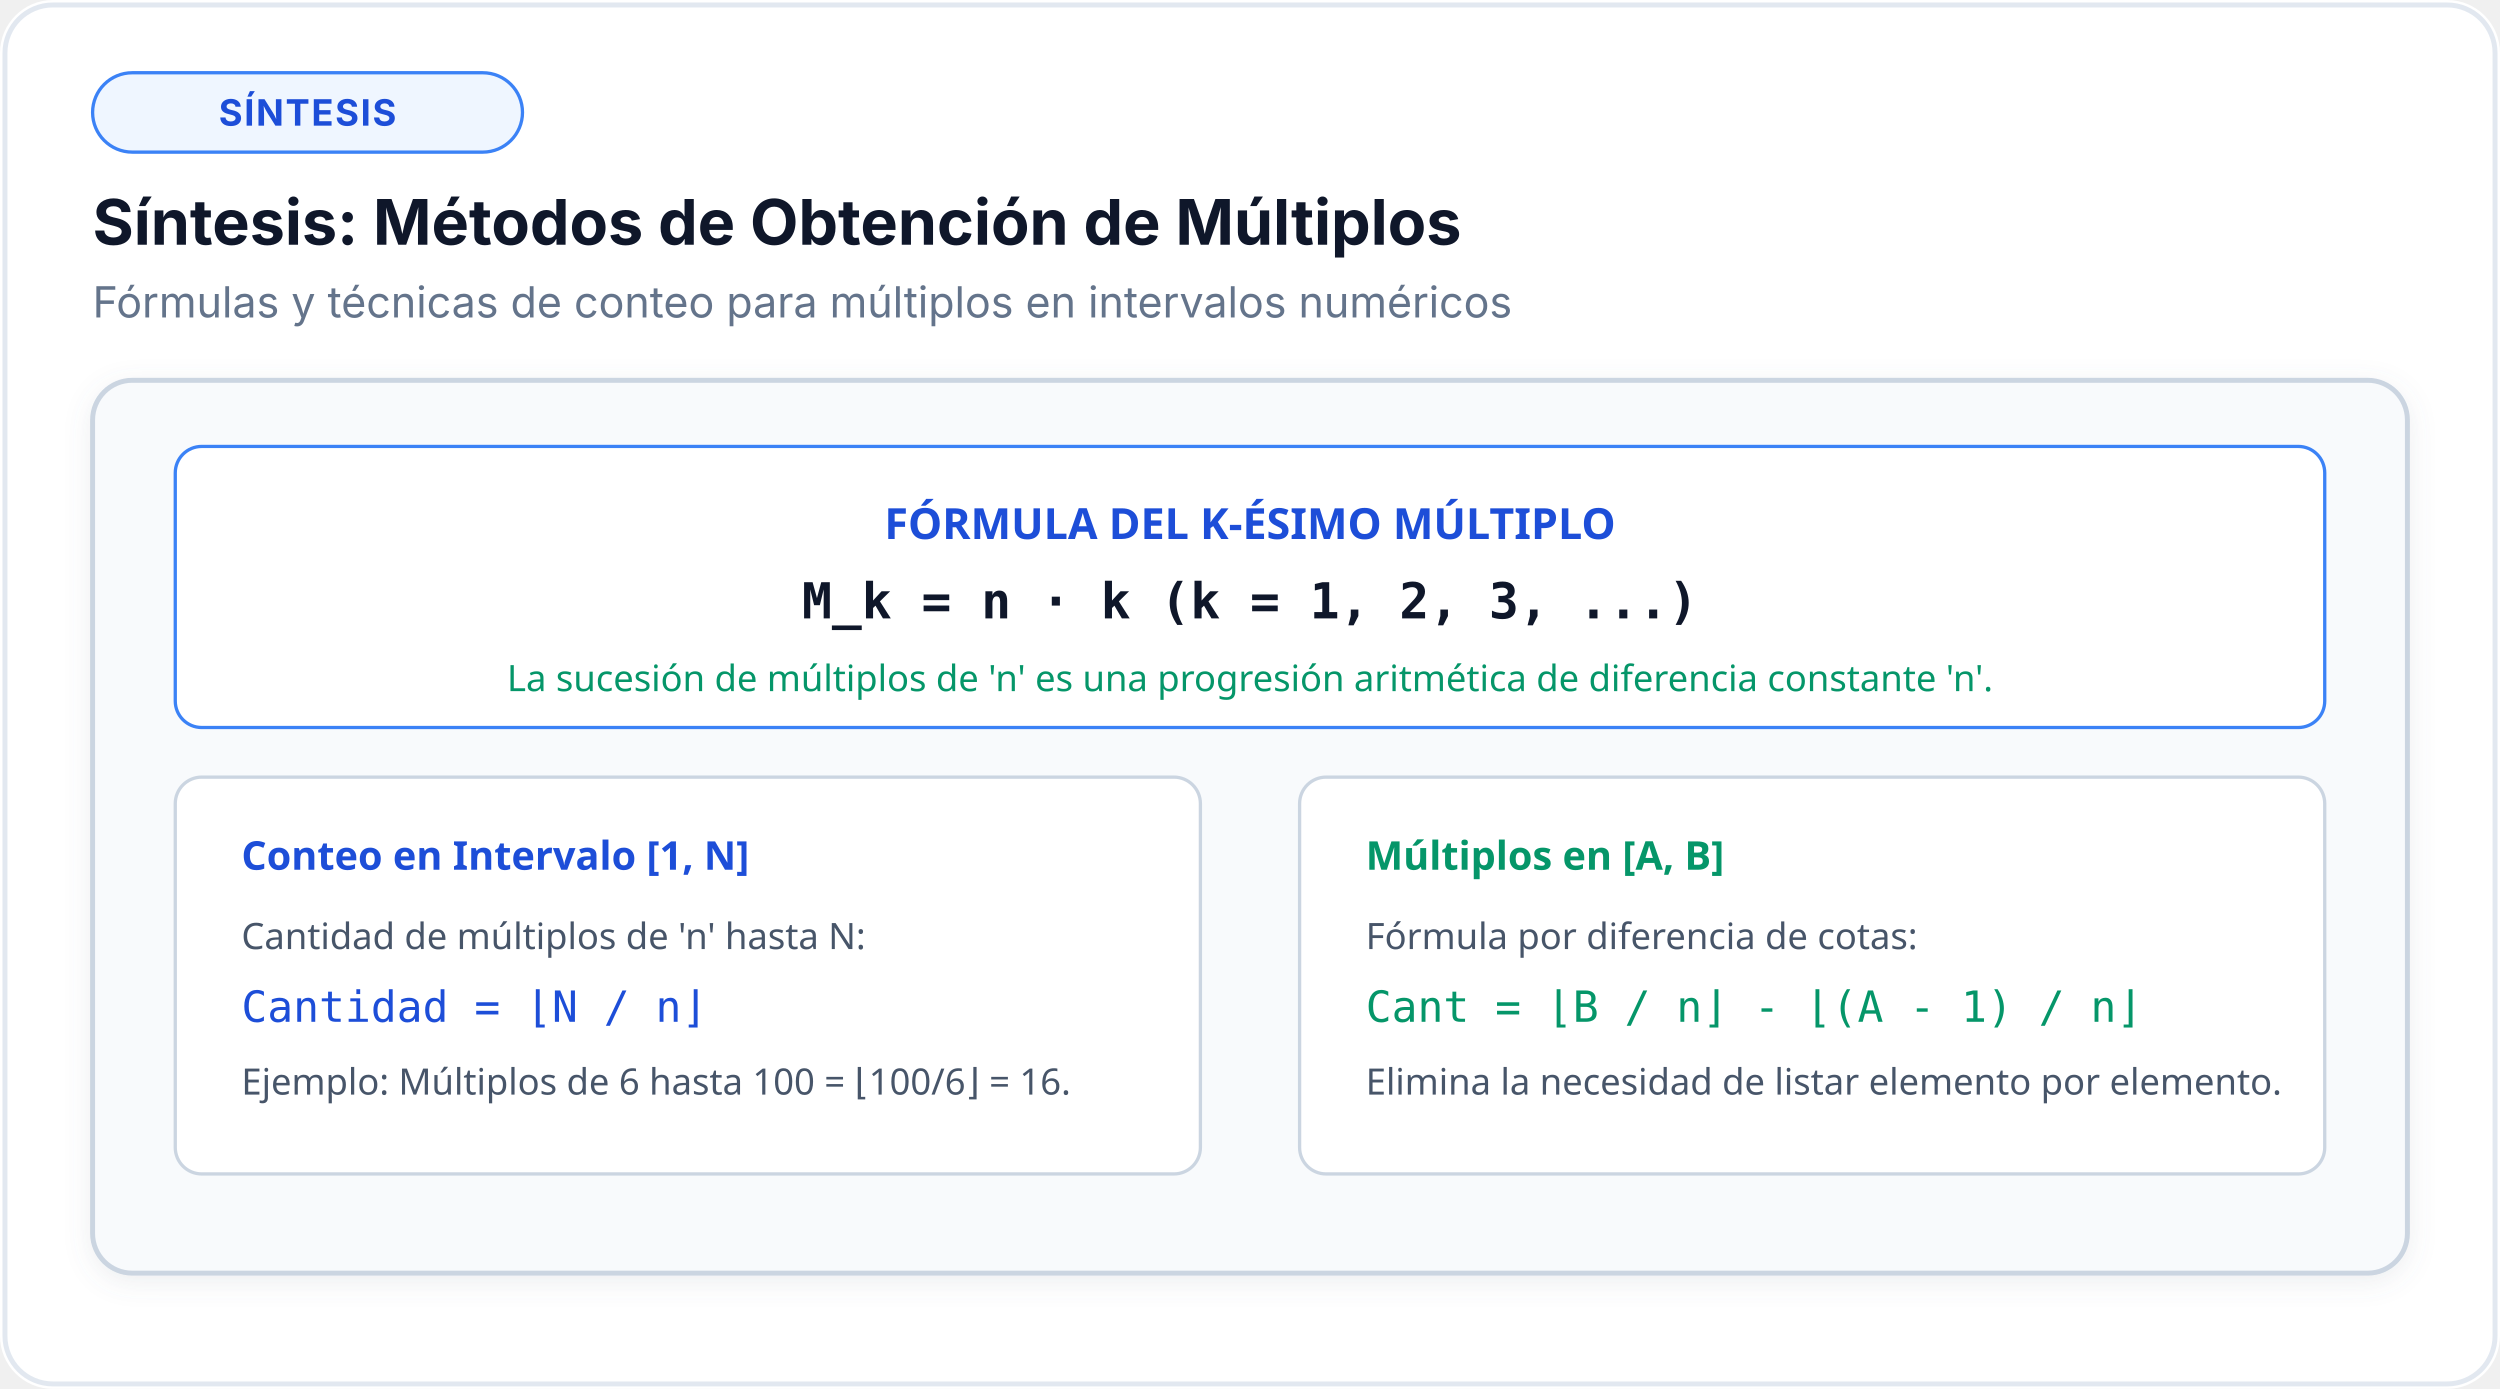
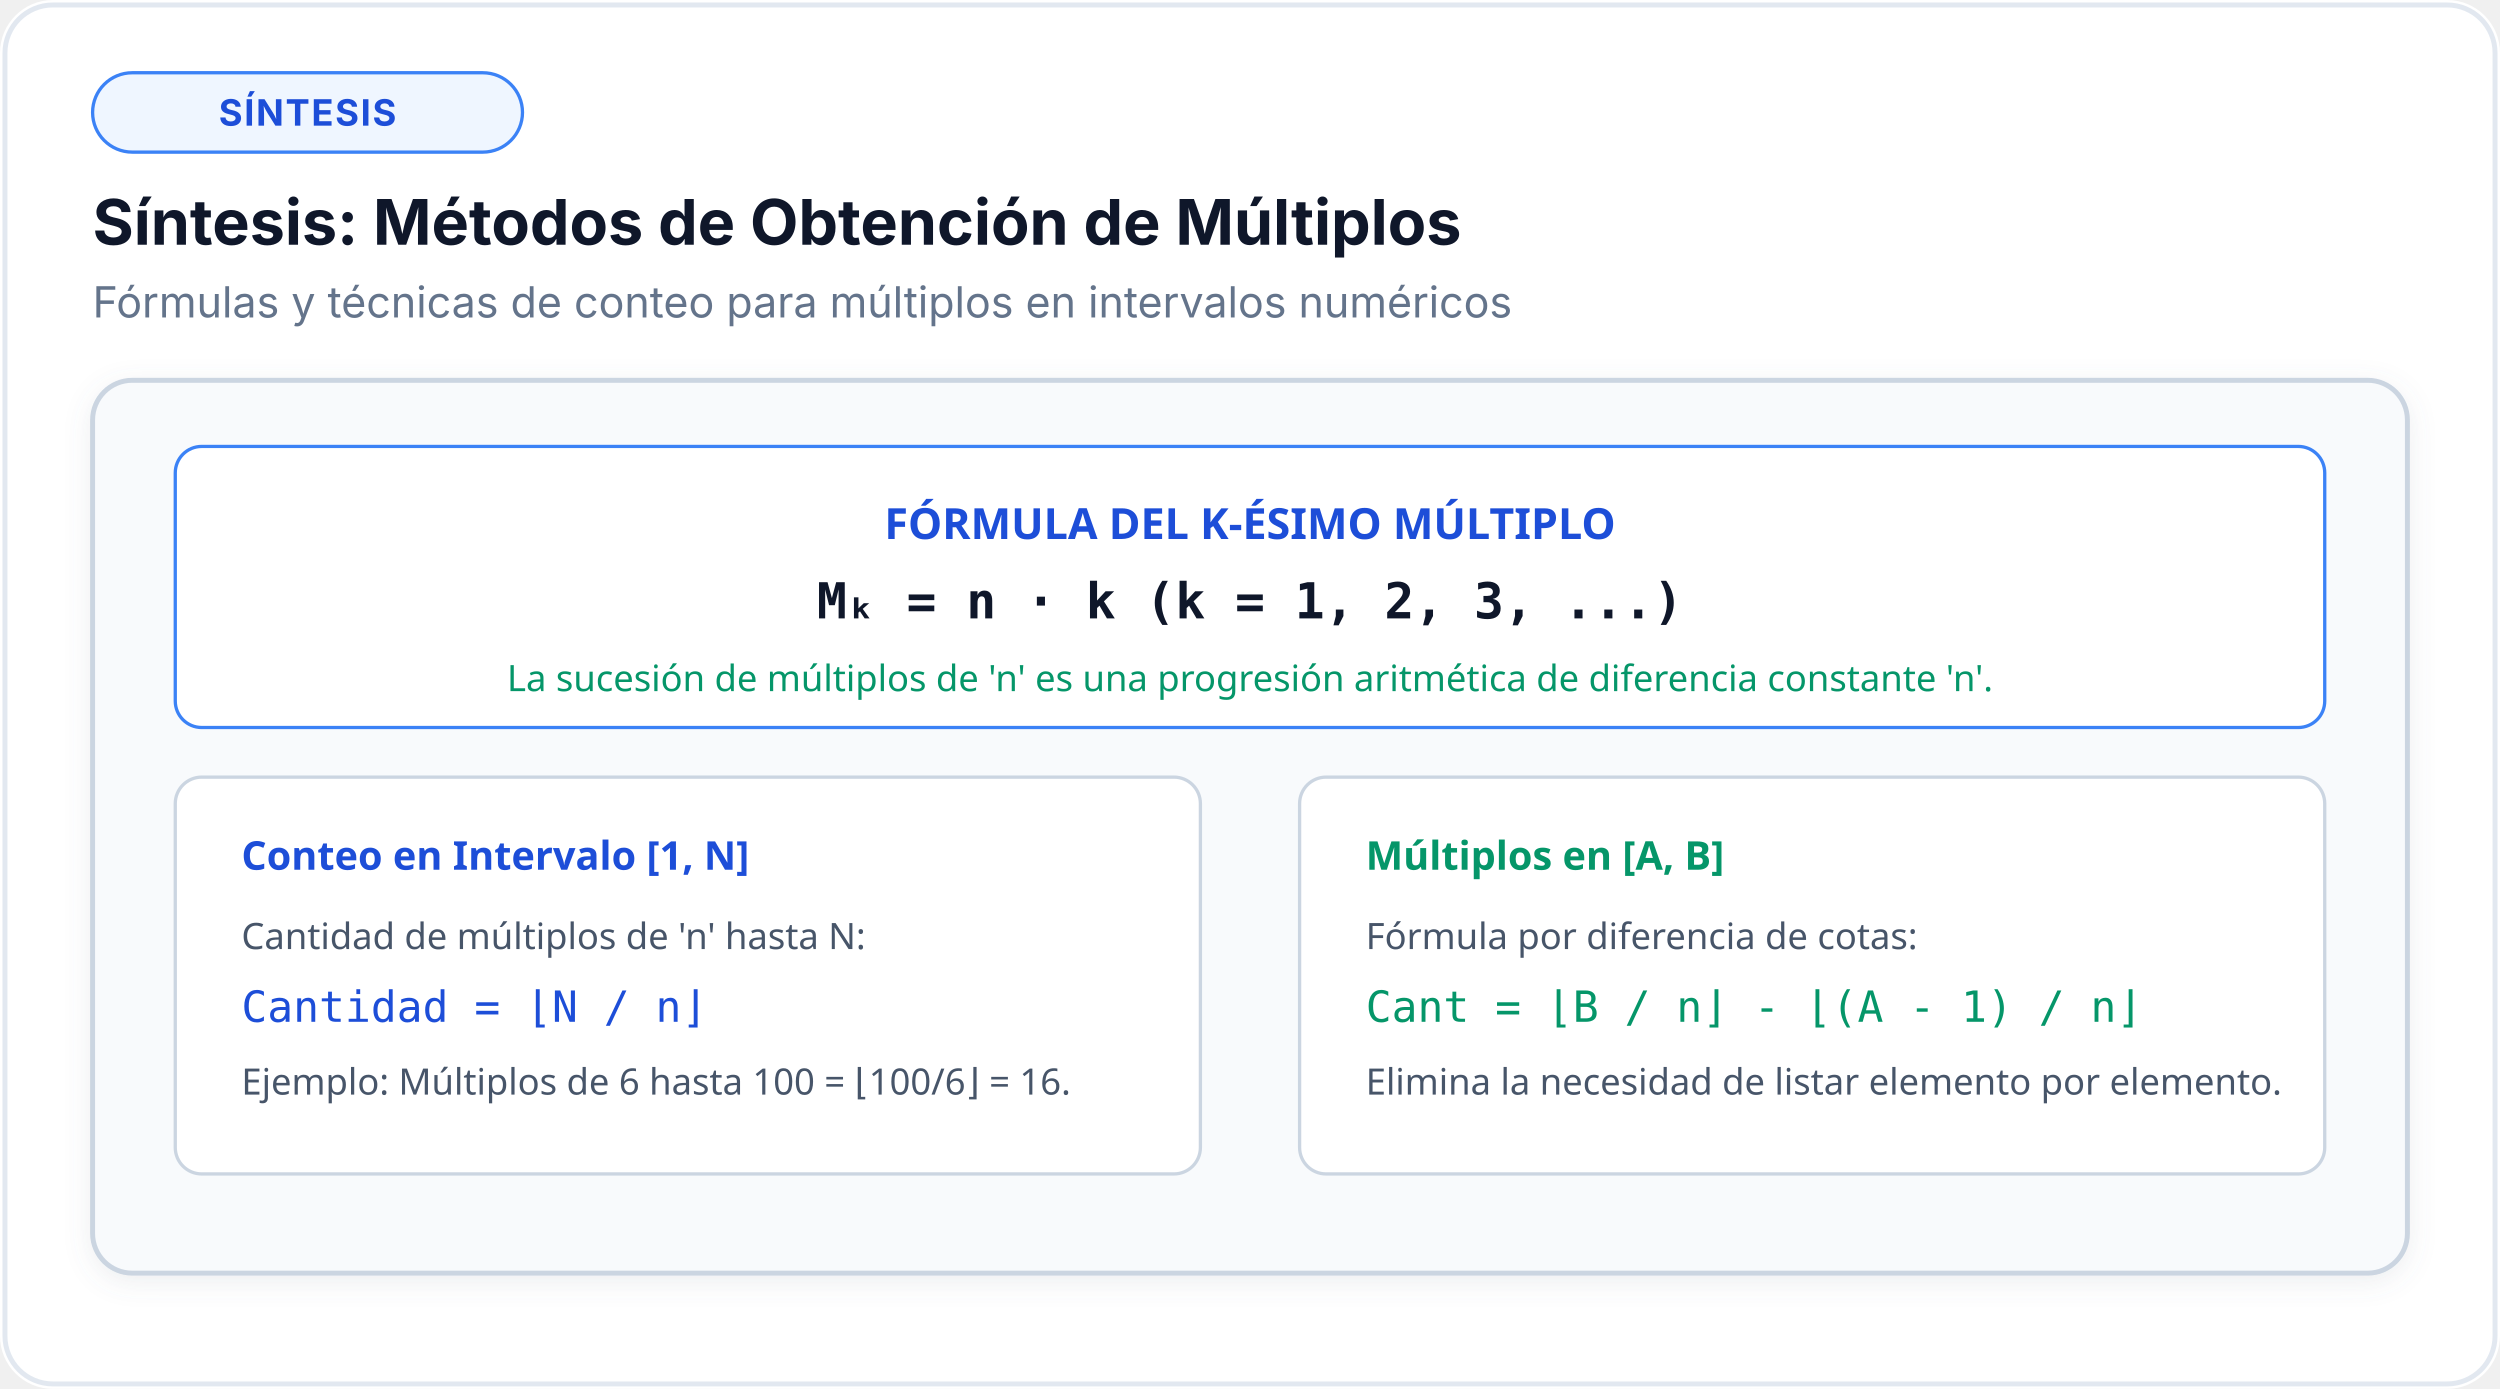
<svg xmlns="http://www.w3.org/2000/svg" viewBox="0 0 756 420" width="100%" height="100%">
  <defs>
    <filter id="shadow" x="-4%" y="-4%" width="108%" height="112%">
      <feDropShadow dx="0" dy="2" stdDeviation="4" flood-color="#64748b" flood-opacity="0.12" />
    </filter>
  </defs>
  <rect width="756" height="420" rx="16" fill="#ffffff" />
  <rect x="1.5" y="1.5" width="753" height="417" rx="14.5" fill="none" stroke="#e2e8f0" stroke-width="1.5" />
  <g transform="translate(28, 22)">
    <rect x="0" y="0" width="130" height="24" rx="12" fill="#eff6ff" stroke="#3b82f6" stroke-width="1" />
    <text x="65" y="16" fill="#1d4ed8" font-family="system-ui, -apple-system, sans-serif" font-size="11" font-weight="700" text-anchor="middle" letter-spacing="0.5">SÍNTESIS</text>
    <text x="0" y="52" fill="#0f172a" font-family="system-ui, -apple-system, sans-serif" font-size="19" font-weight="700">Síntesis: Métodos de Obtención de Múltiplos</text>
    <text x="0" y="74" fill="#64748b" font-family="system-ui, -apple-system, sans-serif" font-size="13">Fórmulas y técnicas de conteo para múltiplos en intervalos numéricos</text>
  </g>
  <g transform="translate(28, 115)">
    <rect width="700" height="270" rx="12" fill="#f8fafc" stroke="#cbd5e1" stroke-width="1.5" filter="url(#shadow)" />
    <g transform="translate(25, 20)">
      <rect width="650" height="85" rx="8" fill="#ffffff" stroke="#3b82f6" />
      <text x="325" y="28" fill="#1d4ed8" font-family="system-ui, sans-serif" font-size="13" font-weight="700" text-anchor="middle">FÓRMULA DEL K-ÉSIMO MÚLTIPLO</text>
-       <text x="325" y="52" fill="#0f172a" font-family="monospace" font-size="15" font-weight="700" text-anchor="middle">M_k = n · k   (k = 1, 2, 3, ...)</text>
+       <text x="325" y="52" fill="#0f172a" font-family="monospace" font-size="15" font-weight="700" text-anchor="middle">Mₖ = n · k   (k = 1, 2, 3, ...)</text>
      <text x="325" y="74" fill="#059669" font-family="system-ui, sans-serif" font-size="11" text-anchor="middle">La sucesión de múltiplos de 'n' es una progresión aritmética de diferencia constante 'n'.</text>
    </g>
    <g transform="translate(25, 120)">
      <rect width="310" height="120" rx="8" fill="#ffffff" stroke="#cbd5e1" />
      <text x="20" y="28" fill="#1d4ed8" font-family="system-ui, sans-serif" font-size="12" font-weight="700">Conteo en Intervalo [1, N]</text>
      <text x="20" y="52" fill="#475569" font-family="system-ui, sans-serif" font-size="11">Cantidad de múltiplos de 'n' hasta N:</text>
      <text x="20" y="74" fill="#1d4ed8" font-family="monospace" font-size="13">Cantidad = ⌊N / n⌋</text>
      <text x="20" y="96" fill="#475569" font-family="system-ui, sans-serif" font-size="11">Ejemplo: Múltiplos de 6 hasta 100 = ⌊100/6⌋ = 16.</text>
    </g>
    <g transform="translate(365, 120)">
      <rect width="310" height="120" rx="8" fill="#ffffff" stroke="#cbd5e1" />
      <text x="20" y="28" fill="#059669" font-family="system-ui, sans-serif" font-size="12" font-weight="700">Múltiplos en [A, B]</text>
      <text x="20" y="52" fill="#475569" font-family="system-ui, sans-serif" font-size="11">Fórmula por diferencia de cotas:</text>
      <text x="20" y="74" fill="#059669" font-family="monospace" font-size="13">Cant = ⌊B / n⌋ - ⌊(A - 1) / n⌋</text>
      <text x="20" y="96" fill="#475569" font-family="system-ui, sans-serif" font-size="11">Elimina la necesidad de listar elemento por elemento.</text>
    </g>
  </g>
</svg>
